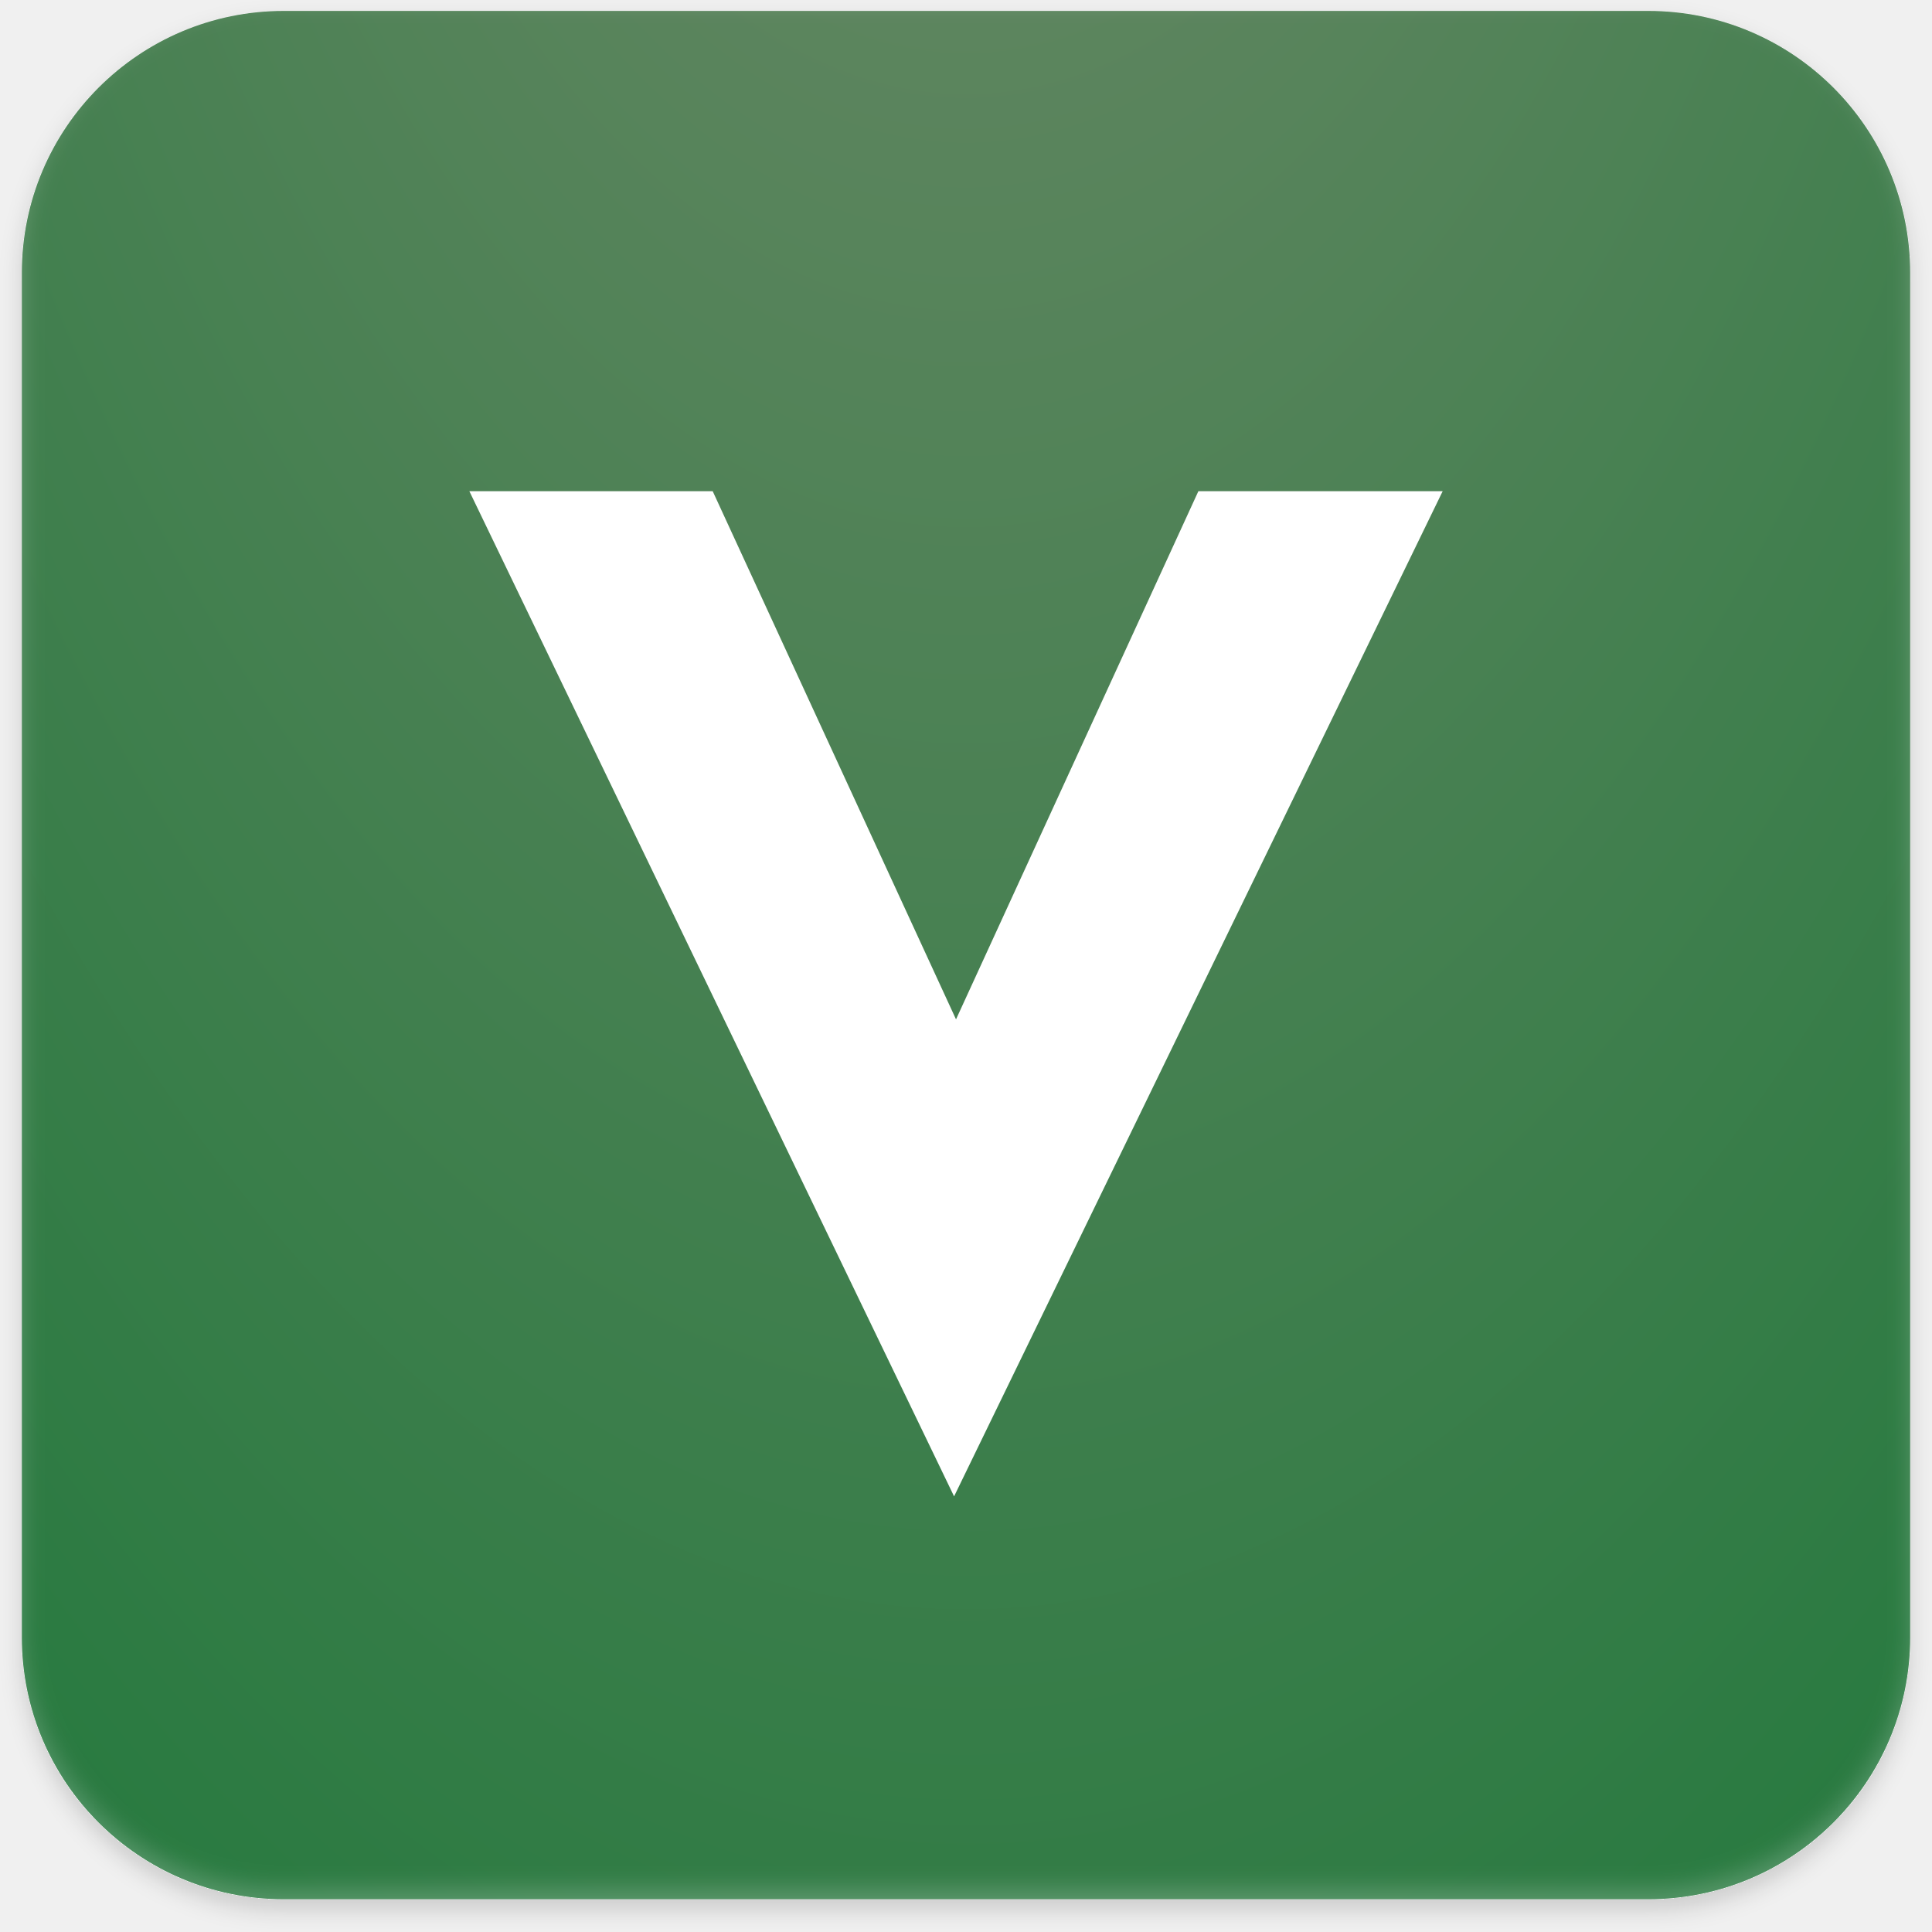
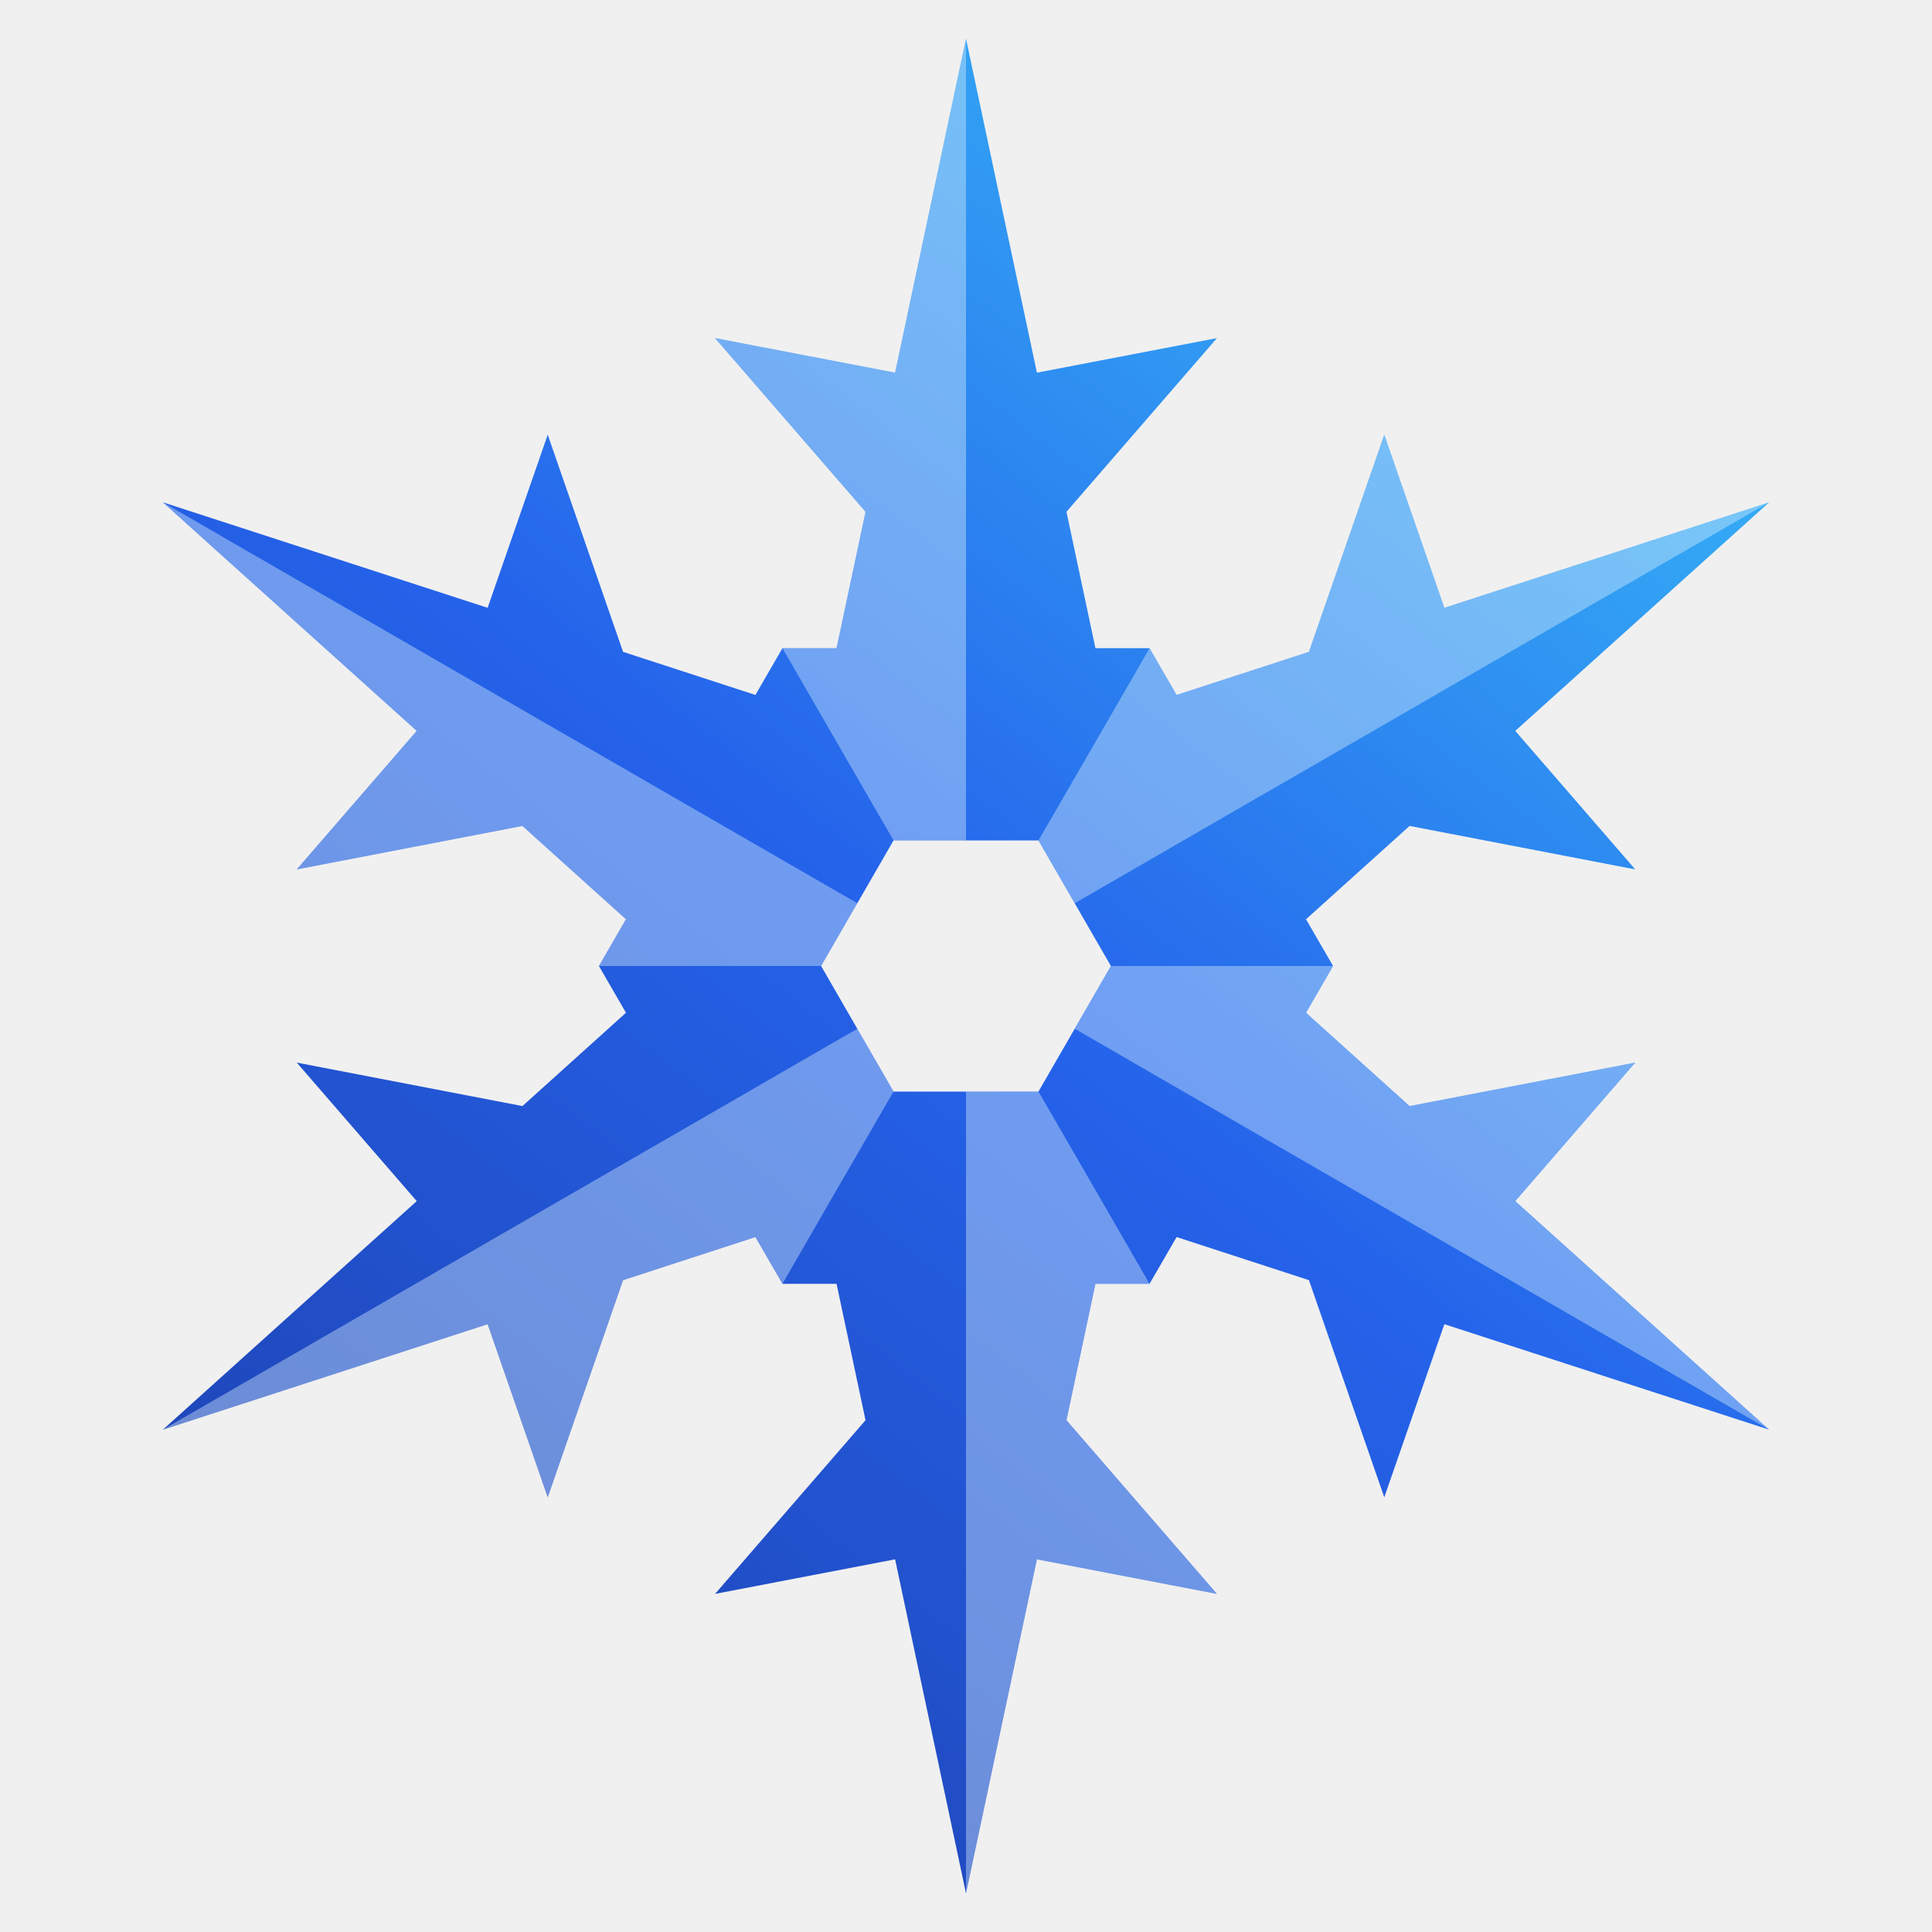
- <svg xmlns="http://www.w3.org/2000/svg" width="177" height="177" viewBox="0 0 177 177" fill="none">
-   <g filter="url(#filter0_di_85_161)">
-     <rect x="2" y="1" width="173" height="173" rx="24" fill="url(#paint0_radial_85_161)" />
-     <path d="M65.293 45L87.585 93.389L109.79 45H132.171L87.408 137.09L43 45H65.293Z" fill="white" />
+ <svg xmlns="http://www.w3.org/2000/svg" viewBox="0 0 100 100" fill="none">
+   <defs>
+     <linearGradient id="anu-favicon-gradient" x1="16" y1="94" x2="84" y2="6" gradientUnits="userSpaceOnUse">
+       <stop offset="0" stop-color="#1E40AF" />
+       <stop offset="0.5" stop-color="#2563EB" />
+       <stop offset="1" stop-color="#38BDF8" />
+     </linearGradient>
+   </defs>
+   <g>
+     <path d="M8.43 26L25.24 31.46L28.35 22.5L32.25 33.74L39.1 35.97L40.5 33.55L43.3 33.55L44.8 26.49L37.01 17.5L46.33 19.29L50 2L53.67 19.29L62.99 17.5L55.2 26.49L56.7 33.55L59.5 33.55L60.9 35.97L67.75 33.74L71.65 22.5L74.76 31.46L91.57 26L78.43 37.83L84.64 45L72.96 42.75L67.6 47.58L69 50L67.6 52.42L72.96 57.25L84.64 55L78.43 62.17L91.57 74L74.76 68.54L71.65 77.5L67.75 66.26L60.9 64.03L59.5 66.45L56.7 66.45L55.2 73.51L62.99 82.5L53.67 80.71L50 98L46.33 80.71L37.01 82.5L44.8 73.51L43.3 66.45L40.5 66.45L39.1 64.03L32.25 66.26L28.35 77.5L25.24 68.54L8.43 74L21.57 62.17L15.36 55L27.04 57.25L32.4 52.42L31 50L32.4 47.58L27.04 42.75L15.36 45L21.57 37.83ZM42.5 50L46.25 56.5L53.75 56.5L57.5 50L53.75 43.5L46.25 43.5Z" fill="url(#anu-favicon-gradient)" />
+     <path d="M8.43 26L28.35 37.5L43.07 46L44.38 46.75L42.5 50L31 50L32.4 47.58L27.04 42.75L15.36 45L21.57 37.83ZM8.43 74L24.02 65L28.35 62.5L35.75 58.23L43.07 54L44.38 53.25L46.25 56.5L45.38 58L42.54 62.91L40.5 66.45L39.1 64.03L32.25 66.26L28.35 77.5L25.24 68.54ZM37.01 17.5L46.33 19.29L50 2L50 43.5L46.25 43.5L45.38 42L40.5 33.55L43.3 33.55L44.8 26.49ZM50 56.5L53.75 56.5L54.62 58L57.46 62.91L59.5 66.45L56.7 66.45L55.2 73.51L62.99 82.5L53.67 80.71L50 98ZM53.75 43.5L54.62 42L57.46 37.09L59.5 33.55L60.9 35.97L67.75 33.74L71.65 22.5L74.76 31.46L91.57 26L91.57 26L75.98 35L71.65 37.5L64.25 41.77L56.93 46L55.63 46.75ZM55.63 53.25L57.5 50L69 50L67.6 52.42L72.96 57.25L84.64 55L78.43 62.17L91.57 74L75.98 65L71.65 62.5L64.25 58.23L56.93 54Z" fill="#E0F2FE" fill-opacity="0.4" />
  </g>
-   <defs>
-     <filter id="filter0_di_85_161" x="0" y="0" width="177" height="177" filterUnits="userSpaceOnUse" color-interpolation-filters="sRGB">
-       <feFlood flood-opacity="0" result="BackgroundImageFix" />
-       <feColorMatrix in="SourceAlpha" type="matrix" values="0 0 0 0 0 0 0 0 0 0 0 0 0 0 0 0 0 0 127 0" result="hardAlpha" />
-       <feOffset dy="1" />
-       <feGaussianBlur stdDeviation="1" />
-       <feComposite in2="hardAlpha" operator="out" />
-       <feColorMatrix type="matrix" values="0 0 0 0 0 0 0 0 0 0 0 0 0 0 0 0 0 0 0.15 0" />
-       <feBlend mode="normal" in2="BackgroundImageFix" result="effect1_dropShadow_85_161" />
-       <feBlend mode="normal" in="SourceGraphic" in2="effect1_dropShadow_85_161" result="shape" />
-       <feColorMatrix in="SourceAlpha" type="matrix" values="0 0 0 0 0 0 0 0 0 0 0 0 0 0 0 0 0 0 127 0" result="hardAlpha" />
-       <feOffset dy="-1" />
-       <feGaussianBlur stdDeviation="1" />
-       <feComposite in2="hardAlpha" operator="arithmetic" k2="-1" k3="1" />
-       <feColorMatrix type="matrix" values="0 0 0 0 1 0 0 0 0 1 0 0 0 0 1 0 0 0 0.2 0" />
-       <feBlend mode="normal" in2="shape" result="effect2_innerShadow_85_161" />
-     </filter>
-     <radialGradient id="paint0_radial_85_161" cx="0" cy="0" r="1" gradientUnits="userSpaceOnUse" gradientTransform="translate(88.5 -123.344) rotate(90) scale(362.219 174.427)">
-       <stop stop-color="#7A8B6F" />
-       <stop offset="1" stop-color="#23793D" />
-     </radialGradient>
-   </defs>
</svg>
